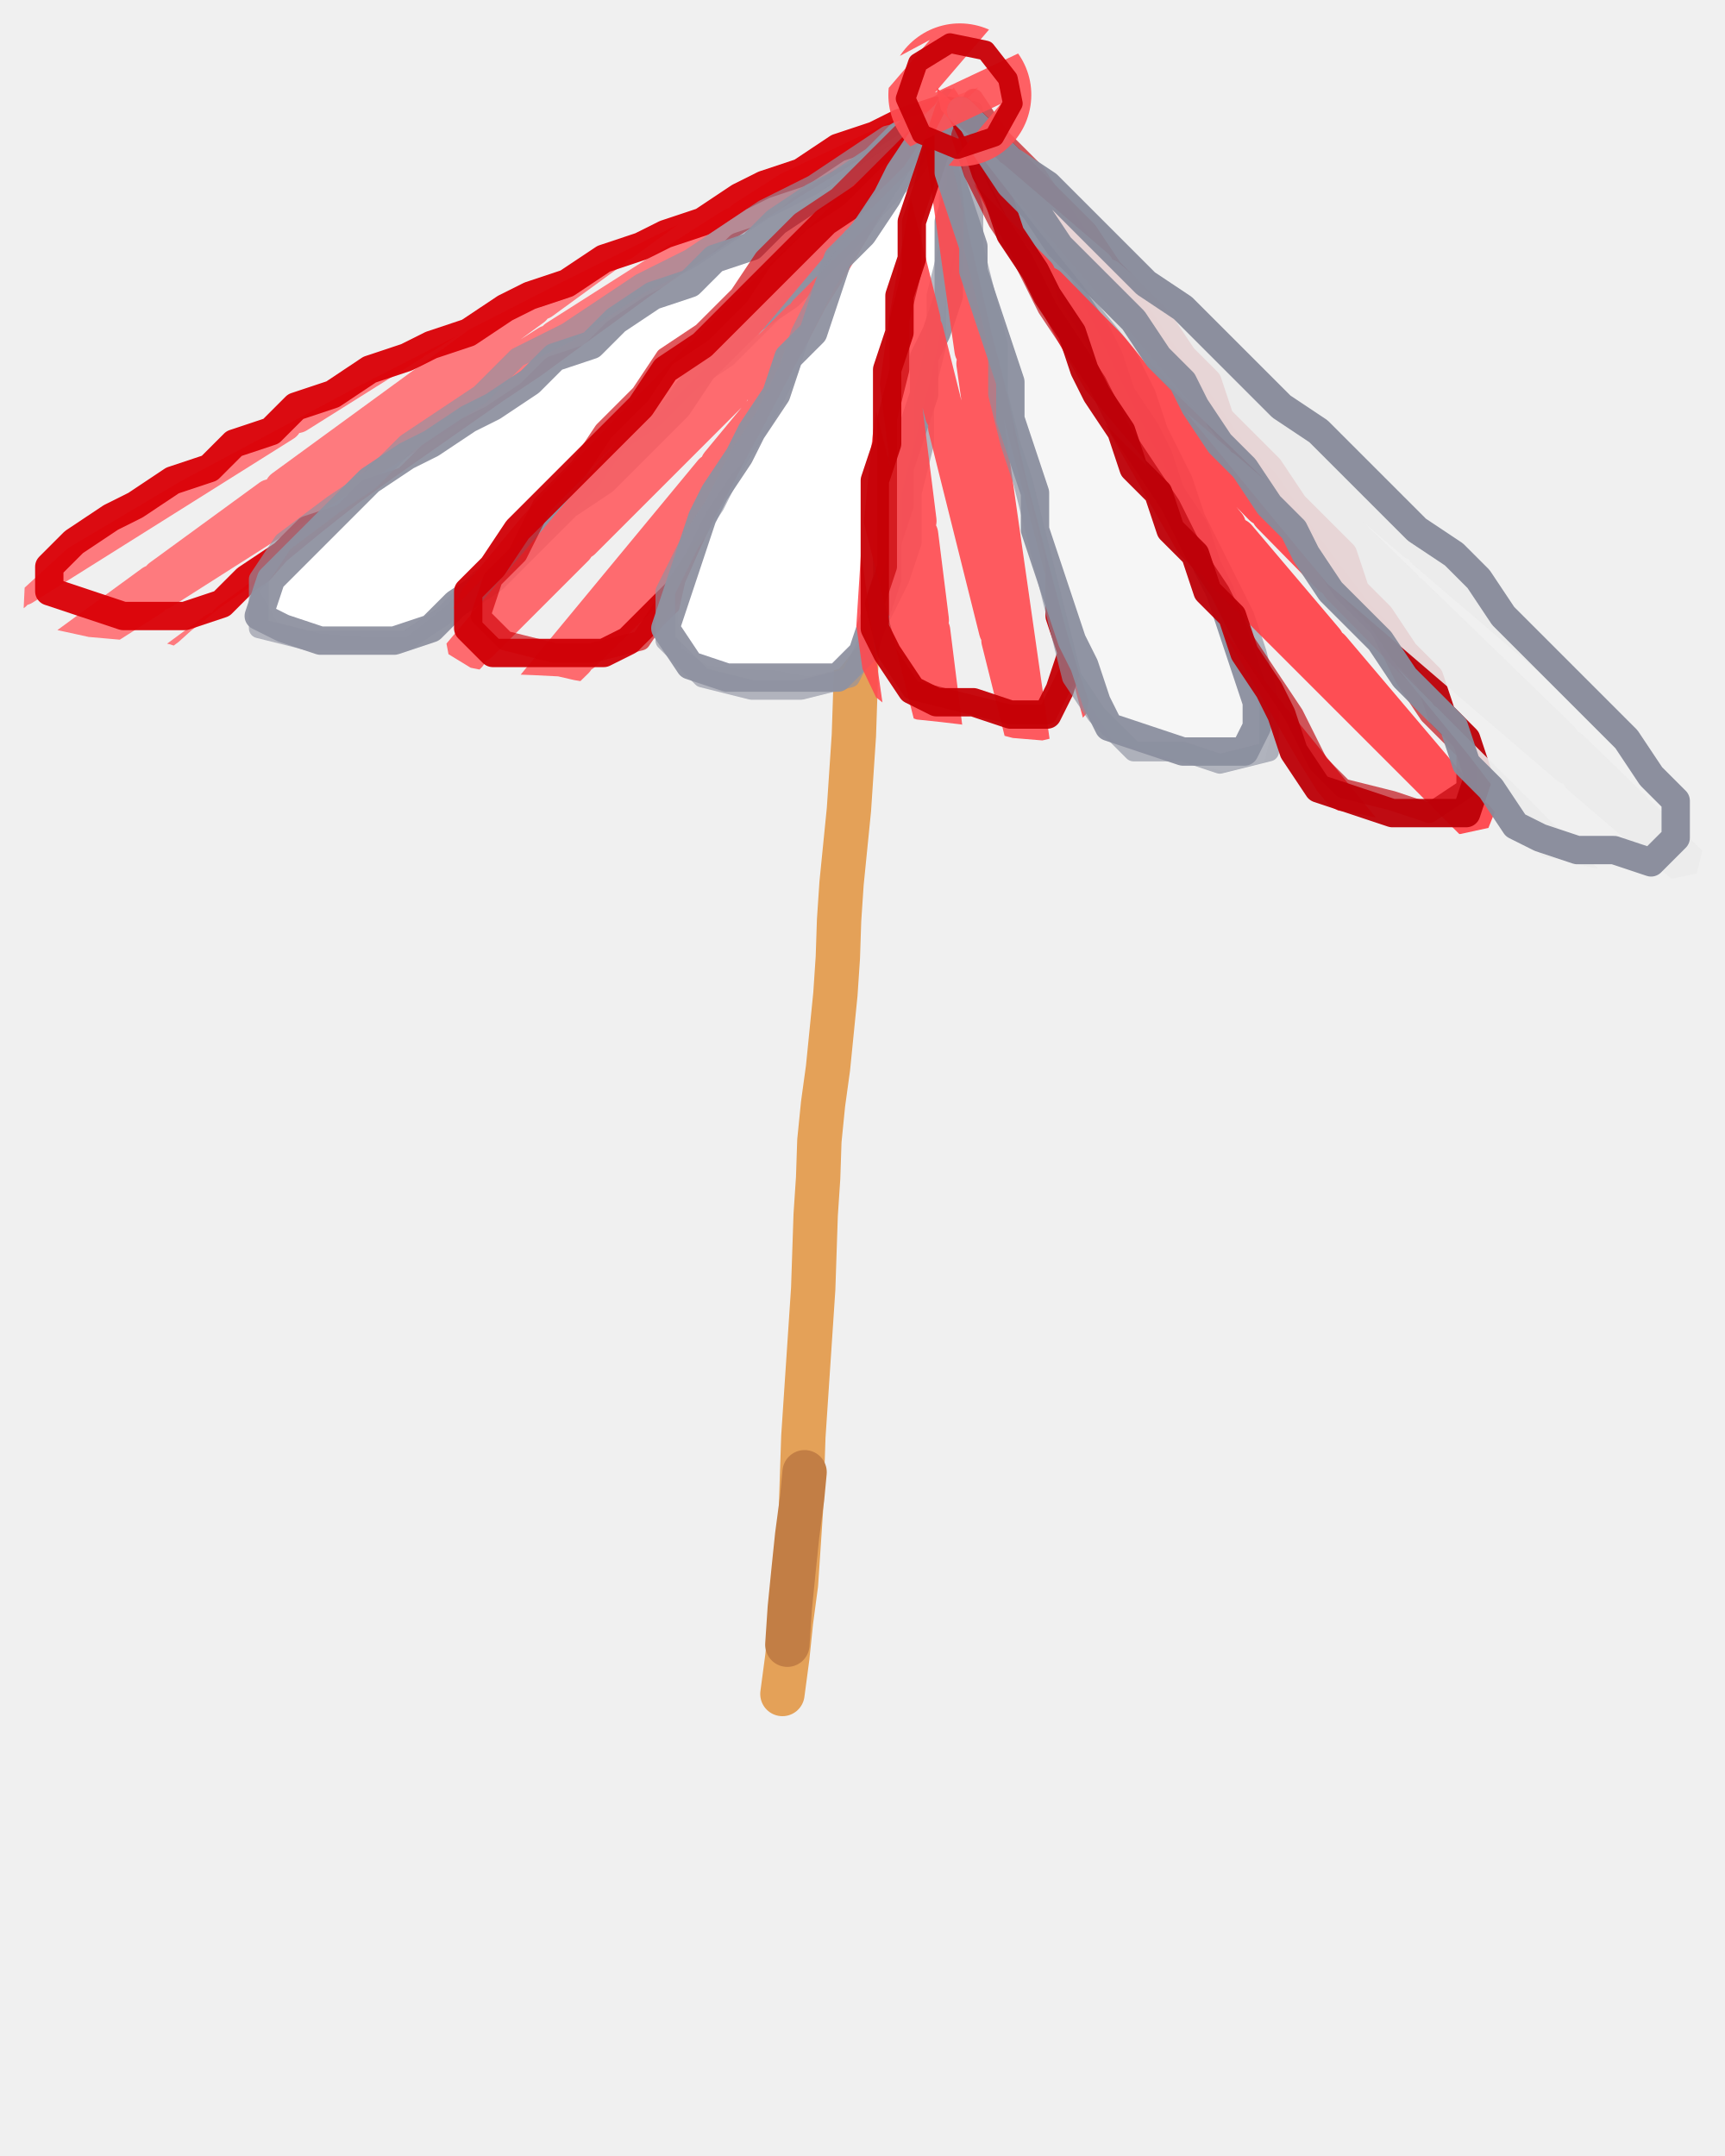
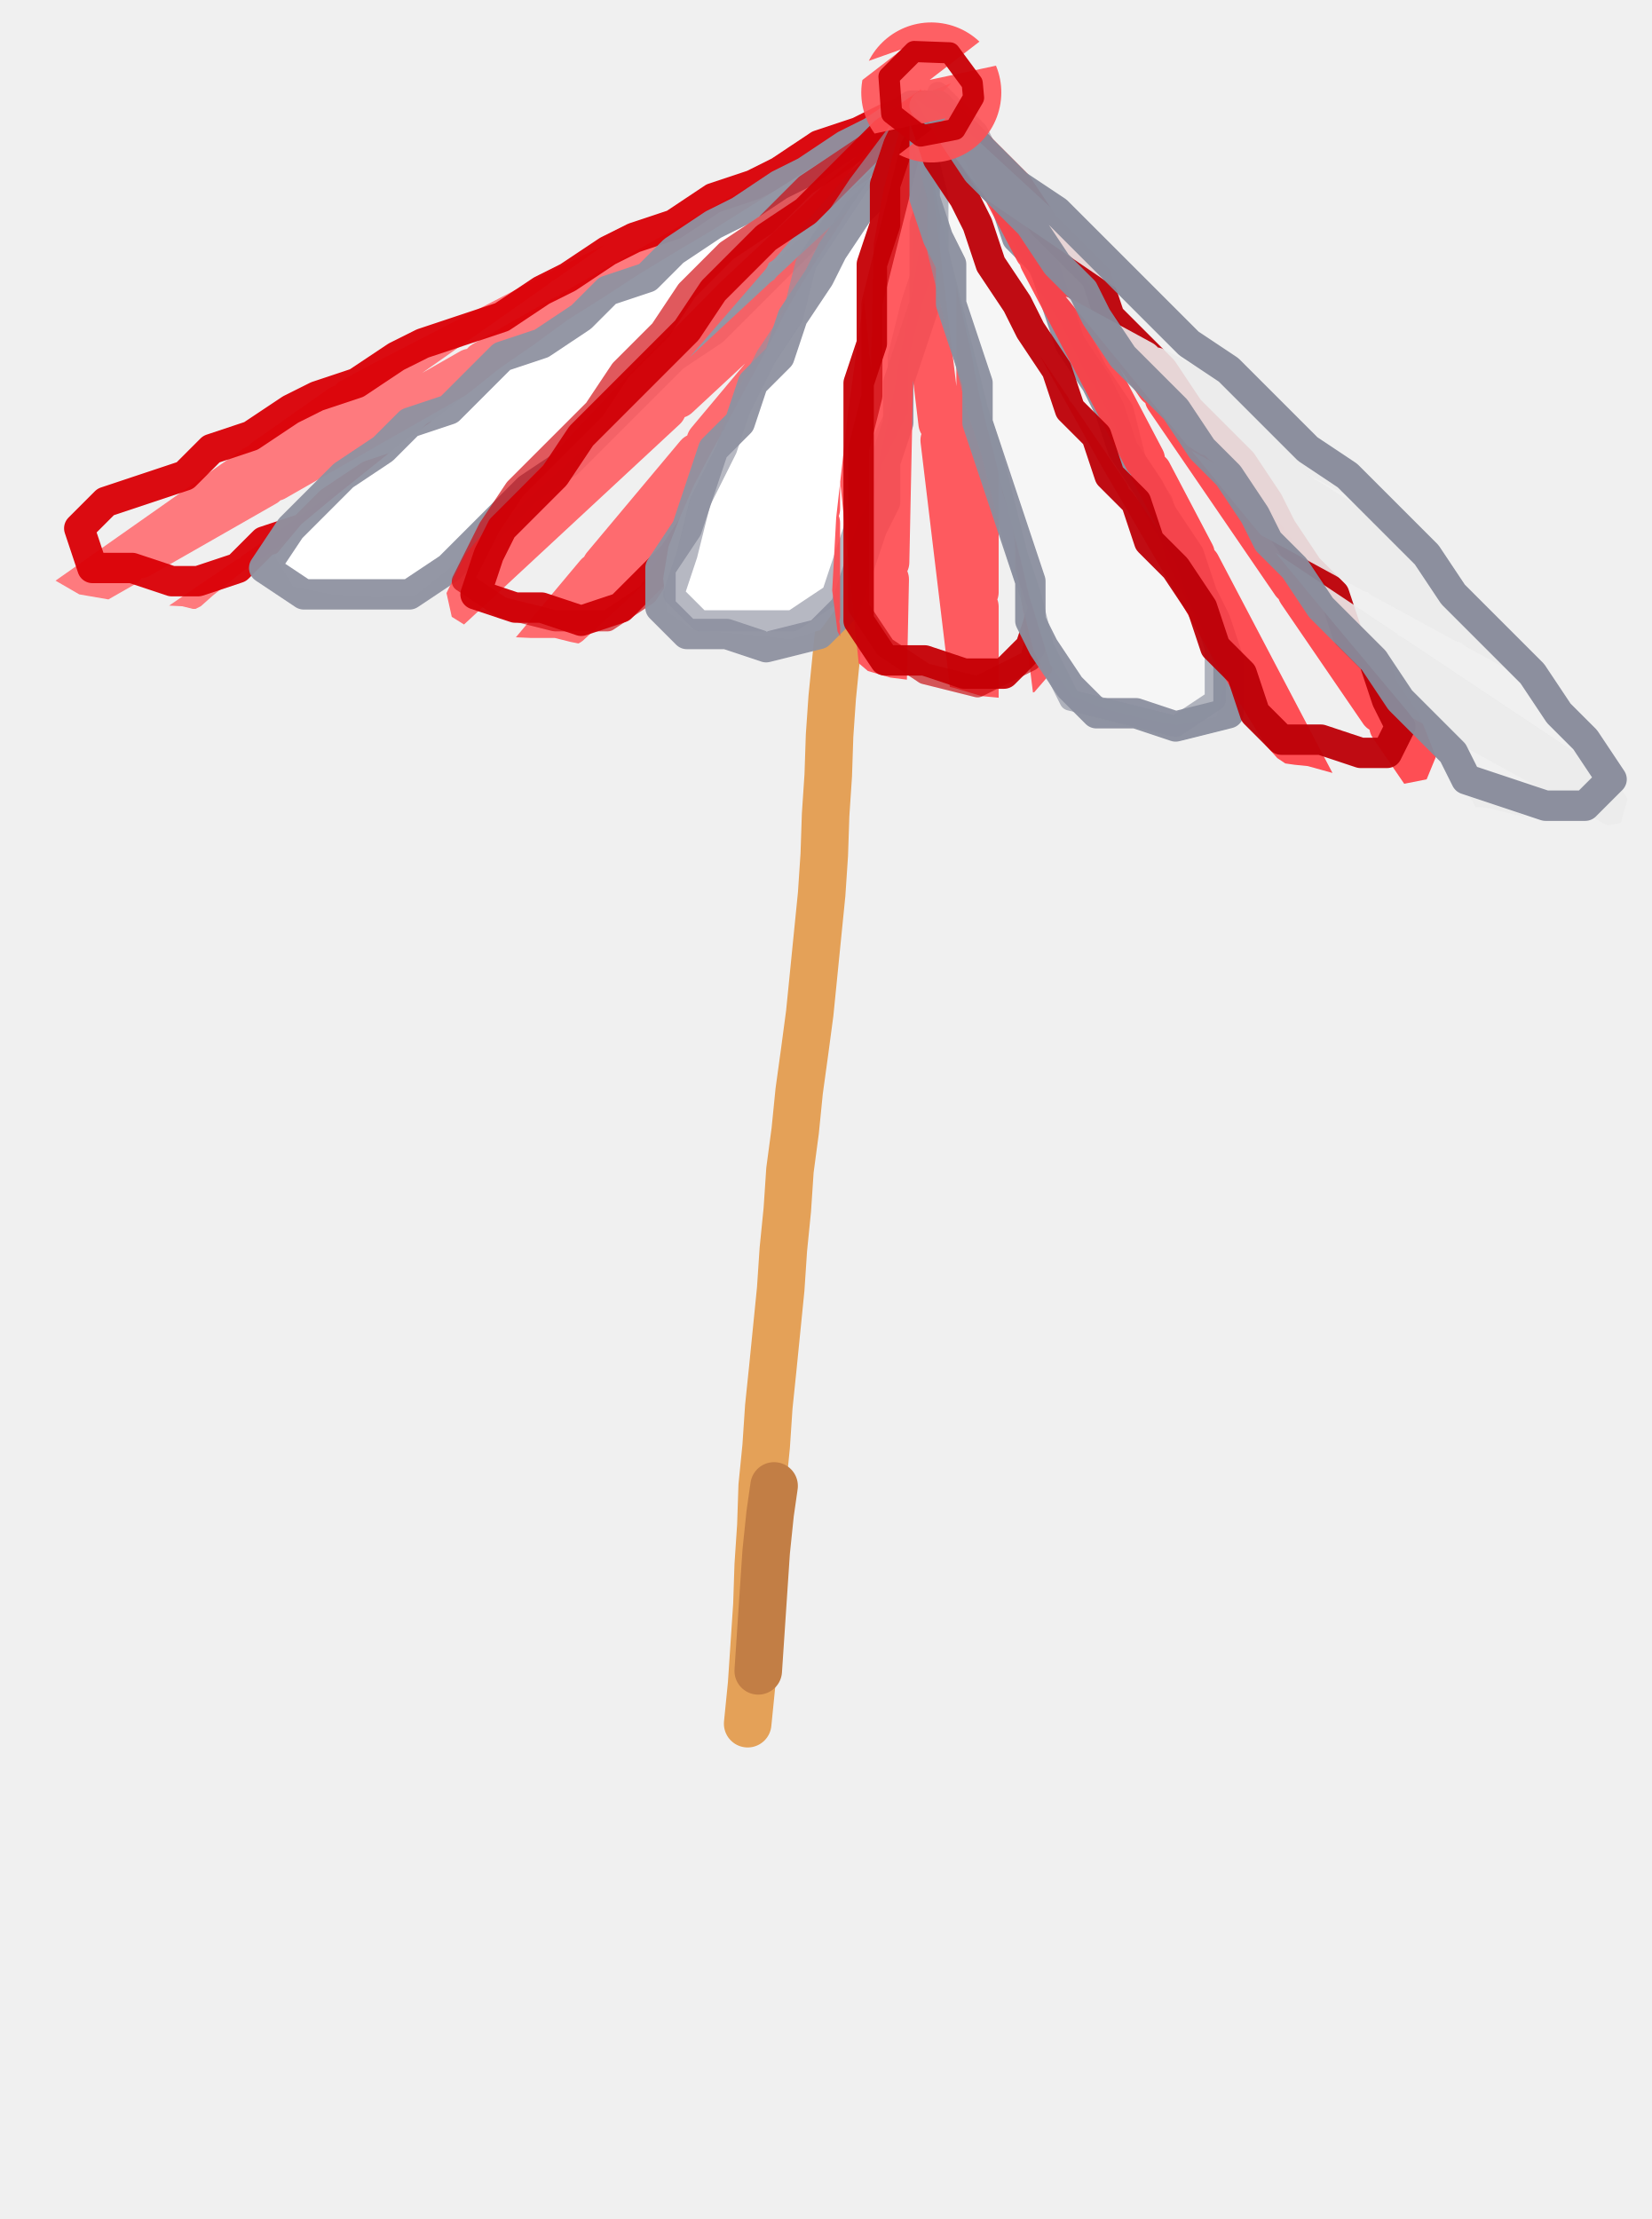
- <svg xmlns="http://www.w3.org/2000/svg" viewBox="0 0 140 175" width="140" height="175">
+ <svg xmlns="http://www.w3.org/2000/svg" viewBox="0 0 125 168" width="125" height="168">
  <defs>
    <clipPath id="k1">
-       <path d="M79.4,7.1L76.9,9.6 68.3,15.7 56.1,24 42.7,32.8 30.6,40.7 22.3,46.2 17.9,49.3 15.5,51.2 14.5,52.1 14.1,52.4 13.8,52.3 12.9,52.1 10.6,52 7.2,51.7 4,51 1.9,49.8 2,47.7 5.5,44.5 14.6,39.1 29,31.4 45.6,22.9 61.5,15 73.7,9.2Z" />
+       <path d="M72,6.3L69.9,8.5 62.3,13.9 51.6,21.1 39.8,28.9 29.3,35.9 22,40.7 18.2,43.4 16.1,45.1 15.2,45.9 14.8,46.1 14.6,46.1 13.8,45.9 11.8,45.8 8.9,45.5 6,45 4.1,43.9 4.3,42 7.3,39.2 15.3,34.5 27.9,27.7 42.4,20.2 56.3,13.3 67.1,8.2Z" />
    </clipPath>
    <clipPath id="k2">
-       <path d="M79.4,7.1L79,9.8 75.6,16.4 70.4,25.4 64.5,35 59,43.5 55,49.4 52.5,52.6 50.6,54.4 49.1,55.3 47.8,55.4 46.6,55.2 45.3,54.9 43.3,54.8 40.7,54.7 38.2,54.2 36.4,53.1 36,51 37.6,47.7 42.4,41.9 50.3,33.6 59.5,24.3 68.5,15.7 75.7,9.5Z" />
+       <path d="M72,6.3L71.7,8.7 68.7,14.5 64.1,22.4 58.9,30.8 54,38.3 50.5,43.5 48.3,46.3 46.7,47.9 45.3,48.6 44.2,48.8 43.2,48.6 42,48.3 40.2,48.3 38,48.2 35.8,47.7 34.2,46.7 33.8,44.9 35.2,42 39.5,36.9 46.4,29.6 54.5,21.4 62.5,13.9 68.8,8.4Z" />
    </clipPath>
    <clipPath id="k3">
-       <path d="M77.4,7.1L79.4,10.2 81.7,17.7 84.2,27.8 86.4,38.5 88,48 88.7,54.5 88.2,57.9 86.7,59.6 84.6,60.1 82.2,59.9 79.9,59.3 78,58.8 76.3,58.6 74.4,58.4 72.6,57.8 71.1,56.6 70,54.3 69.5,50.8 69.9,44.5 70.8,35.5 72.2,25.5 73.9,16.2 75.7,9.5Z" />
+       <path d="M70,6.3L71.8,9.1 73.9,15.7 76.1,24.5 78.1,33.9 79.5,42.3 80.1,47.9 79.6,50.9 78.3,52.4 76.4,52.9 74.3,52.7 72.3,52.1 70.6,51.7 69,51.5 67.4,51.3 65.7,50.8 64.4,49.7 63.4,47.8 63,44.7 63.3,39.2 64.2,31.2 65.4,22.5 66.9,14.3 68.5,8.4Z" />
    </clipPath>
    <clipPath id="k4">
-       <path d="M76,7.1L79.9,10.7 87.4,19.3 97,30.8 106.7,43.1 115,54.1 120.1,61.5 121.6,65.2 120.8,67.2 118.5,67.7 115.6,67.3 112.6,66.6 110.5,66.1 109.4,65.9 108.6,65.8 107.9,65.4 106.9,64.2 105.4,61.8 103.1,57.8 98.9,50.6 92.9,40.1 86.3,28.5 80.5,17.8 76.6,10Z" />
+       <path d="M68.6,6.3L72,9.4 78.7,17 87,27.1 95.6,37.9 102.9,47.5 107.4,54 108.7,57.3 108,59 106,59.4 103.4,59.1 100.8,58.5 99,58 98,57.9 97.3,57.8 96.7,57.4 95.8,56.4 94.5,54.3 92.4,50.8 88.7,44.4 83.4,35.3 77.7,25.1 72.6,15.7 69.2,8.8Z" />
    </clipPath>
    <clipPath id="k5">
-       <path d="M76,7.1L80.8,10.9 90.9,20 103.8,32.3 117.2,45.4 128.7,57.1 135.8,64.9 138.2,68.9 137.7,70.9 135.3,71.4 132,71 128.7,70.3 126.4,69.7 125.5,69.6 125.2,69.5 124.9,69.2 124.2,67.9 122.4,65.5 119.2,61.3 112.9,53.6 103.6,42.4 93.4,30 84.1,18.5 77.7,10.2Z" />
+       <path d="M68.6,6.3L72.9,9.6 81.7,17.7 93,28.4 104.7,39.9 114.8,50.1 121.1,57 123.2,60.5 122.7,62.3 120.6,62.7 117.7,62.4 114.8,61.7 112.8,61.2 112,61.1 111.7,61.1 111.5,60.7 110.8,59.7 109.3,57.5 106.5,53.8 100.9,47.1 92.8,37.3 83.9,26.4 75.7,16.4 70.1,9Z" />
    </clipPath>
    <clipPath id="k6">
-       <ellipse cx="77.9" cy="7.7" rx="5.8" ry="5.8" transform="rotate(9 77.9 7.7)" />
+       <ellipse cx="70.5" cy="7" rx="5.3" ry="5.3" transform="rotate(9 70.5 7)" />
    </clipPath>
  </defs>
-   <path d="M63.5,137.5L63.9,134.5 64.2,131.6 64.6,128.6 64.8,125.6 65,122.6 65.1,119.6 65.2,116.6 65.4,113.6 65.6,110.6 65.8,107.6 66,104.6 66.1,101.6 66.2,98.6 66.4,95.6 66.5,92.6 66.8,89.6 67.2,86.7 67.5,83.7 67.8,80.7 68,77.7 68.1,74.7 68.3,71.7 68.6,68.7 68.9,65.7 69.1,62.7 69.3,59.7 69.4,56.7 69.5,53.7 69.6,50.7 69.6,49.5" fill="none" stroke="#E4A158" stroke-width="3.6" stroke-linecap="round" stroke-linejoin="round" />
-   <path d="M63.9,133.5L64.1,130.5 64.4,127.5 64.7,124.6 65.1,121.6 65.3,119.5" fill="none" stroke="#C27E45" stroke-width="3.6" stroke-linecap="round" stroke-linejoin="round" />
+   <path d="M56.6,130.5L56.9,127.5 57.1,124.5 57.3,121.5 57.4,118.5 57.6,115.5 57.7,112.5 58,109.5 58.2,106.5 58.5,103.6 58.8,100.6 59.1,97.6 59.3,94.6 59.6,91.6 59.8,88.6 60.2,85.6 60.5,82.6 60.9,79.7 61.3,76.7 61.6,73.7 61.9,70.7 62.2,67.7 62.4,64.7 62.5,61.7 62.7,58.7 62.8,55.7 63,52.8 63.3,49.8 63.6,46.8 63.9,43.8 64.1,42.5" fill="none" stroke="#E4A158" stroke-width="3.6" stroke-linecap="round" stroke-linejoin="round" />
+   <path d="M57.4,126.5L57.6,123.5 57.8,120.5 58,117.5 58.3,114.6 58.6,112.5" fill="none" stroke="#C27E45" stroke-width="3.6" stroke-linecap="round" stroke-linejoin="round" />
  <g clip-path="url(#k1)">
-     <path d="M-19,22L57,-27 -17,27 60,-21 -12,33 64,-14 -9,39 67,-10 -6,44 72,-5 -2,50 76,1 2,55 79,6 7,59 82,11 11,64 87,15 14,69 90,21 15,77 94,27 19,83 99,33 26,86 100,38" fill="none" stroke="#FF6D71" stroke-width="3.1" stroke-linecap="round" stroke-linejoin="round" stroke-opacity=".90" stroke-dasharray="17 1.1 7 .9 25 1.3 11 .8" stroke-dashoffset="11" />
+     <path d="M-13,18L56,-23 -13,24 60,-17 -8,30 63,-12 -4,35 66,-6 1,39 68,1 4,46 74,6 8,51 77,11 11,58 79,18 12,64 82,23 15,68 85,28 19,74 89,33 25,77" fill="none" stroke="#FF6D71" stroke-width="3.1" stroke-linecap="round" stroke-linejoin="round" stroke-opacity=".90" stroke-dasharray="17 1.1 7 .9 25 1.3 11 .8" stroke-dashoffset="4" />
  </g>
-   <path d="M78,9L75,11 73,12 70,14 68,15 65,17 63,19 60,20 58,22 55,24 53,25 50,27 48,29 45,30 43,32 40,34 38,35 35,37 33,39 30,40 28,42 25,43 23,45 20,47 18,49 15,50 13,50 10,50 7,49 4,48 4,46 6,44 9,42 11,41 14,39 17,38 19,36 22,35 24,33 27,32 30,30 33,29 35,28 38,27 41,25 43,24 46,23 49,21 52,20 54,19 57,18 60,16 62,15 65,14 68,12 71,11 73,10 76,9Z" fill="none" stroke="#DA0006" stroke-width="2.3" stroke-linecap="round" stroke-linejoin="round" opacity=".95" />
-   <path d="M77.9,8.9L75.9,12 73.3,14.6 70.7,17.2 68,19.6 65.3,22.1 62.7,24.6 60,27.2 57.4,29.7 54.8,32.3 52.1,34.8 49.4,37.2 46.7,39.6 43.9,42.1 41.2,44.5 38.5,47 35.8,49.5 33,51.7 29.5,51.7 25.9,51.4 22.5,50.5 21.1,48 23.3,45.5 26.1,43.2 29,40.9 31.9,38.8 34.9,36.7 37.9,34.6 40.9,32.5 43.9,30.5 46.9,28.3 49.8,26.2 52.8,24 55.8,21.9 58.8,19.9 61.9,17.9 65,15.9 68.1,14 71.2,12 74.3,10.1 77.6,8.5Z" fill="#FFFFFF" />
-   <path d="M78,9L76,11 74,13 72,16 70,18 68,20 66,22 64,24 61,26 59,28 57,30 55,33 53,35 51,37 49,39 46,41 44,43 42,45 40,47 37,49 35,51 32,52 29,52 26,52 23,51 21,50 22,47 24,45 26,43 28,41 30,39 33,37 35,36 38,34 40,33 43,31 45,29 48,28 50,26 53,24 56,23 58,21 61,20 63,18 66,16 68,15 71,13 73,11 76,10Z" fill="none" stroke="#8F92A1" stroke-width="2.3" stroke-linecap="round" stroke-linejoin="round" opacity=".95" />
-   <path d="M77,8L75,12 72,14 70,17 67,20 65,23 62,26 59,29 56,31 53,34 50,36 48,39 45,42 42,45 39,47 36,50 33,52 29,52 25,52 21,51 21,47 23,44 27,41 30,39 33,36 36,34 39,32 42,29 46,27 49,25 52,23 56,21 59,19 62,17 66,15 69,13 72,11 76,10Z" fill="none" stroke="#8F92A1" stroke-width="1.6" stroke-linecap="round" stroke-linejoin="round" opacity=".65" />
+   <path d="M70,8L68,10 66,12 63,14 61,15 58,17 56,19 53,20 51,22 48,24 46,25 44,27 41,29 38,30 36,32 33,33 31,35 28,36 25,38 23,40 20,41 18,43 15,44 13,44 10,43 7,43 6,40 8,38 11,37 14,36 16,34 19,33 22,31 24,30 27,29 30,27 32,26 35,25 38,24 41,22 43,21 46,19 48,18 51,17 54,15 57,14 59,13 62,11 65,10 67,9 70,8Z" fill="none" stroke="#DA0006" stroke-width="2.3" stroke-linecap="round" stroke-linejoin="round" opacity=".95" />
+   <path d="M70.1,7.9L68.4,10.5 66.1,12.7 63.9,14.9 61.5,17.1 59.2,19.3 56.9,21.5 54.7,23.7 52.4,25.9 50.2,28.2 47.9,30.4 45.6,32.7 43.3,34.8 40.9,36.9 38.6,39 36.2,41.1 33.8,43.2 31.4,45.1 28.4,45.2 25.2,45 22.2,44.4 20.8,42.1 22.8,39.7 25.2,37.7 27.7,35.7 30.2,33.7 32.8,31.8 35.3,29.9 37.8,27.9 40.4,26.1 43,24.2 45.7,22.5 48.3,20.8 51.1,19.1 53.8,17.5 56.5,15.8 59.2,14.1 61.9,12.4 64.6,10.7 67.3,9.1 70.2,7.8Z" fill="#FFFFFF" />
+   <path d="M70,8L69,10 66,13 64,15 62,17 60,19 58,21 56,23 54,25 51,27 49,29 47,31 45,33 43,35 40,37 38,39 36,41 34,43 31,45 29,45 26,45 23,45 20,43 22,40 24,38 26,36 29,34 31,32 34,31 36,29 38,27 41,26 44,24 46,22 49,21 51,19 54,17 56,16 59,14 61,13 64,11 66,10 69,8Z" fill="none" stroke="#8F92A1" stroke-width="2.3" stroke-linecap="round" stroke-linejoin="round" opacity=".95" />
  <g clip-path="url(#k2)">
-     <path d="M10,36L59,-12 16,40 63,-7 22,44 69,-3 28,47 73,2 32,52 79,4 36,55 83,8 40,60 87,14 45,66 92,18 52,68 98,22 54,76 104,27 60,79" fill="none" stroke="#FF5C61" stroke-width="3.2" stroke-linecap="round" stroke-linejoin="round" stroke-opacity=".90" stroke-dasharray="17 1.1 7 .9 25 1.3 11 .8" stroke-dashoffset="28" />
+     <path d="M12,30L55,-11 17,35 61,-5 22,40 66,-1 27,44 70,4 32,48 74,9 38,52 79,14 43,57 86,16 45,63 89,21 51,66 93,26 55,70" fill="none" stroke="#FF5C61" stroke-width="3.2" stroke-linecap="round" stroke-linejoin="round" stroke-opacity=".90" stroke-dasharray="17 1.1 7 .9 25 1.3 11 .8" stroke-dashoffset="0" />
  </g>
-   <path d="M78,9L77,12 76,15 75,17 73,20 72,23 70,25 69,28 67,30 66,33 64,35 62,38 61,40 59,43 57,45 55,48 53,50 51,52 49,53 46,53 43,53 40,53 38,51 38,48 40,46 42,43 44,41 46,39 48,37 50,35 52,33 54,30 57,28 59,26 61,24 63,22 65,20 67,18 70,16 72,14 74,12 76,10Z" fill="none" stroke="#D00006" stroke-width="2.3" stroke-linecap="round" stroke-linejoin="round" opacity=".95" />
-   <path d="M77,9L76,12 74,15 72,19 70,22 69,26 67,29 65,32 63,36 60,39 58,42 56,46 54,49 52,52 48,53 45,53 41,52 39,50 40,47 42,45 44,41 47,38 49,35 52,32 54,29 57,27 60,24 62,21 65,18 68,16 71,13 74,10 77,8Z" fill="none" stroke="#D00006" stroke-width="1.6" stroke-linecap="round" stroke-linejoin="round" opacity=".65" />
-   <path d="M78,8.7L78.6,11.5 78.3,14.3 77.9,17.1 77.5,19.8 77,22.6 76.6,25.3 76.1,28.1 75.5,30.8 74.8,33.5 74.2,36.2 73.5,38.9 72.8,41.6 72.2,44.4 71.5,47.1 70.8,49.7 69.8,52.2 68.1,54.3 65.6,54.9 62.9,54.4 60.1,54.3 57.4,54 55.3,52.6 55,50 55.6,47.3 56.7,44.8 57.9,42.2 59.2,39.8 60.5,37.3 61.8,34.9 63.1,32.4 64.4,29.9 65.7,27.5 67,25 68.5,22.6 69.9,20.2 71.3,17.8 72.8,15.5 74.3,13.1 75.8,10.8 77.7,8.8Z" fill="#FFFFFF" />
-   <path d="M78,9L78,12 78,15 77,18 77,21 77,24 76,27 75,29 75,32 74,35 73,38 73,41 72,44 72,47 71,50 70,53 68,55 65,55 62,55 59,55 56,54 54,51 55,48 56,45 57,42 58,40 60,37 61,35 63,32 64,29 66,27 67,24 68,21 70,19 72,16 73,14 75,11 77,9Z" fill="none" stroke="#8F92A1" stroke-width="2.3" stroke-linecap="round" stroke-linejoin="round" opacity=".95" />
-   <path d="M77,9L78,13 77,16 77,20 76,24 76,28 75,32 75,36 74,40 74,44 73,47 71,51 69,55 65,56 61,56 57,55 54,52 54,48 56,44 58,41 60,37 62,34 64,30 65,27 67,23 69,20 71,17 74,14 76,11Z" fill="none" stroke="#8F92A1" stroke-width="1.6" stroke-linecap="round" stroke-linejoin="round" opacity=".65" />
+   <path d="M70,8L70,11 68,14 67,16 66,19 64,22 63,24 61,27 59,29 58,32 56,34 55,37 53,39 51,42 49,44 47,46 44,47 41,46 39,46 36,45 37,42 38,40 40,38 42,36 44,33 46,31 48,29 50,27 52,25 54,22 56,20 58,18 61,16 63,14 65,12 67,10 70,8Z" fill="none" stroke="#D00006" stroke-width="2.3" stroke-linecap="round" stroke-linejoin="round" opacity=".95" />
+   <path d="M70,8L69,12 67,15 65,18 63,22 62,25 60,29 58,32 55,35 53,38 51,42 49,45 46,47 42,47 38,46 35,44 37,40 39,37 42,34 45,31 47,28 50,25 52,22 55,19 58,17 61,14 64,12 67,10Z" fill="none" stroke="#D00006" stroke-width="1.6" stroke-linecap="round" stroke-linejoin="round" opacity=".65" />
+   <path d="M70.2,8L70.8,10.4 70.6,12.8 70.3,15.2 69.8,17.6 69.4,20 69,22.3 68.6,24.7 68.1,27.1 67.7,29.5 67.2,31.9 66.7,34.2 66.1,36.6 65.5,38.9 64.9,41.3 64.4,43.6 63.5,45.8 62.1,47.7 59.8,48.4 57.4,48.1 55,47.9 52.5,47.7 50.5,46.3 50.2,43.8 50.6,41.4 51.5,39.1 52.5,36.8 53.6,34.7 54.8,32.5 55.9,30.4 57.1,28.2 58.2,26.1 59.3,23.9 60.5,21.8 61.8,19.7 63.1,17.7 64.4,15.6 65.8,13.6 67.1,11.6 68.5,9.6 70.2,7.9Z" fill="#FFFFFF" />
+   <path d="M71,8L71,11 71,14 70,17 70,20 70,23 69,26 68,29 68,32 67,35 67,38 66,40 65,43 64,46 62,48 58,49 55,48 52,48 50,46 50,43 52,40 53,37 54,34 56,32 57,29 59,27 60,24 62,21 63,19 65,16 67,14 68,11 70,9Z" fill="none" stroke="#8F92A1" stroke-width="2.3" stroke-linecap="round" stroke-linejoin="round" opacity=".95" />
+   <path d="M70,8L70,12 70,16 70,20 69,23 68,27 68,31 66,35 65,39 64,42 63,45 60,47 57,47 53,47 51,45 52,42 53,38 55,34 56,31 58,27 60,24 61,20 63,17 65,14 68,10Z" fill="none" stroke="#8F92A1" stroke-width="1.6" stroke-linecap="round" stroke-linejoin="round" opacity=".65" />
  <g clip-path="url(#k3)">
-     <path d="M87,1L96,61 82,4 90,60 76,7 84,63 70,7 77,63 63,8 71,64" fill="none" stroke="#FF4A4F" stroke-width="3.2" stroke-linecap="round" stroke-linejoin="round" stroke-opacity=".90" stroke-dasharray="17 1.1 7 .9 25 1.3 11 .8" stroke-dashoffset="21" />
+     <path d="M80,6L80,54 74,5 74,56 68,6 67,54 62,5 62,56" fill="none" stroke="#FF4A4F" stroke-width="3.2" stroke-linecap="round" stroke-linejoin="round" stroke-opacity=".90" stroke-dasharray="17 1.1 7 .9 25 1.3 11 .8" stroke-dashoffset="8" />
  </g>
-   <path d="M77,9L79,12 79,14 80,17 81,20 82,23 83,26 83,29 84,32 84,35 85,38 85,41 86,44 86,47 86,50 87,53 86,56 85,58 82,58 79,57 76,57 74,56 72,53 71,51 71,48 71,45 71,42 71,39 72,36 72,33 72,30 73,27 73,24 74,21 74,18 75,15 76,12 77,9Z" fill="none" stroke="#C50005" stroke-width="2.3" stroke-linecap="round" stroke-linejoin="round" opacity=".95" />
-   <path d="M77,9L79,13 80,16 81,20 81,24 82,28 83,31 83,35 84,39 85,43 86,47 86,51 87,54 85,58 82,58 78,57 74,56 72,53 71,49 72,46 72,42 72,38 72,34 73,30 73,26 74,22 74,18 75,15 76,11Z" fill="none" stroke="#C50005" stroke-width="1.6" stroke-linecap="round" stroke-linejoin="round" opacity=".65" />
-   <path d="M77.8,8.7L79.9,11.1 81.7,13.6 83.4,16.3 85,19 86.5,21.7 87.9,24.5 89.3,27.3 90.6,30.1 92,32.9 93.4,35.7 94.9,38.5 96.3,41.3 97.6,44.1 99,46.9 100.3,49.8 101.5,52.7 102.7,55.6 103.4,58.7 102.6,61.9 99.3,62.6 96.2,61.9 93.2,61.1 90.2,60 88.5,57.3 87.5,54.4 86.6,51.4 85.8,48.4 85,45.4 84.2,42.3 83.4,39.3 82.7,36.3 82,33.2 81.3,30.2 80.5,27.2 79.8,24.1 79.1,21.1 78.4,18 78,14.9 77.6,11.9 78.1,8.8Z" fill="#F6F6F6" />
-   <path d="M78,9L80,11 81,14 82,16 84,19 86,21 87,24 89,27 90,29 91,32 93,35 94,37 95,40 97,43 98,46 99,48 100,51 101,54 102,57 102,59 101,61 99,61 96,61 93,60 90,59 89,57 88,54 87,52 86,49 85,46 84,43 84,40 83,37 82,34 82,31 81,28 80,25 79,22 79,20 78,17 77,14 77,11Z" fill="none" stroke="#8B8F9E" stroke-width="2.3" stroke-linecap="round" stroke-linejoin="round" opacity=".95" />
-   <path d="M78,9L81,12 83,15 85,18 87,21 89,25 91,28 93,32 94,35 96,39 97,42 99,46 101,50 102,53 103,57 103,61 99,62 96,61 92,61 89,58 87,55 86,51 85,47 84,43 83,39 82,36 81,32 81,28 80,24 79,20 79,17 78,13 79,9Z" fill="none" stroke="#8B8F9E" stroke-width="1.6" stroke-linecap="round" stroke-linejoin="round" opacity=".65" />
+   <path d="M70,8L71,11 72,14 73,17 74,19 74,22 75,25 76,28 76,31 77,34 77,37 78,40 78,43 79,46 78,49 76,51 73,51 70,50 67,50 65,47 65,44 65,41 65,38 65,35 65,32 65,29 66,26 66,23 66,20 67,17 67,14 68,11 69,9Z" fill="none" stroke="#C50005" stroke-width="2.3" stroke-linecap="round" stroke-linejoin="round" opacity=".95" />
+   <path d="M71,8L73,11 74,15 75,19 76,23 77,27 77,30 78,34 78,38 79,42 79,46 78,50 74,52 70,51 67,49 65,46 65,42 65,38 65,34 66,30 66,26 66,23 67,19 68,15 69,11Z" fill="none" stroke="#C50005" stroke-width="1.6" stroke-linecap="round" stroke-linejoin="round" opacity=".65" />
+   <path d="M70.4,8L72.2,10 73.7,12.3 75,14.7 76.4,17 77.7,19.4 78.9,21.8 80.2,24.2 81.5,26.6 82.8,29 84,31.4 85.3,33.8 86.4,36.3 87.6,38.7 88.7,41.2 89.9,43.7 91,46.2 92.1,48.7 92.8,51.4 92.1,54.3 89.1,54.9 86.4,54.4 83.7,53.7 81.1,52.7 79.5,50.3 78.7,47.7 77.9,45.1 77.3,42.5 76.6,39.8 75.9,37.2 75.3,34.6 74.6,31.9 74,29.3 73.5,26.6 72.9,24 72.3,21.3 71.7,18.7 71.1,16 70.6,13.4 70.2,10.7 70.4,8Z" fill="#F6F6F6" />
+   <path d="M71,8L73,10 74,13 76,15 77,18 79,20 80,23 81,26 83,29 84,31 85,34 87,37 88,39 90,42 91,45 92,47 93,50 93,54 89,55 86,54 83,54 81,52 79,49 78,47 78,44 77,41 76,38 75,35 74,32 74,29 73,26 72,23 72,20 71,18 70,15 70,12 70,9Z" fill="none" stroke="#8B8F9E" stroke-width="2.3" stroke-linecap="round" stroke-linejoin="round" opacity=".95" />
+   <path d="M71,7L74,10 76,14 77,17 79,21 81,24 83,28 85,31 86,35 88,38 89,42 91,46 92,49 92,53 89,55 85,54 81,53 79,49 78,45 77,42 76,38 75,34 74,31 73,27 72,23 71,19 71,15 70,11Z" fill="none" stroke="#8B8F9E" stroke-width="1.6" stroke-linecap="round" stroke-linejoin="round" opacity=".65" />
  <g clip-path="url(#k4)">
-     <path d="M100,-16L150,44 95,-13 143,47 90,-8 139,51 86,-3 136,57 81,1 129,59 76,6 127,66 71,9 121,68 67,14 115,73 61,19 110,78 57,24 106,84 51,27 101,88 48,34 96,93" fill="none" stroke="#FF3C43" stroke-width="3.2" stroke-linecap="round" stroke-linejoin="round" stroke-opacity=".90" stroke-dasharray="17 1.1 7 .9 25 1.3 11 .8" stroke-dashoffset="40" />
+     <path d="M98,-11L130,47 93,-9 125,49 89,-5 121,54 84,-1 113,56 76,-1 110,62 71,5 102,64 64,8 96,68 59,13 89,70 51,14 84,74 46,18 79,79" fill="none" stroke="#FF3C43" stroke-width="3.1" stroke-linecap="round" stroke-linejoin="round" stroke-opacity=".90" stroke-dasharray="17 1.1 7 .9 25 1.3 11 .8" stroke-dashoffset="18" />
  </g>
-   <path d="M78,9L80,11 82,13 84,15 86,17 88,19 90,22 92,24 94,26 96,29 98,31 99,34 101,36 103,38 105,41 107,43 109,45 110,48 112,50 114,53 116,55 117,58 119,60 120,63 119,66 116,66 113,66 110,65 107,64 105,61 104,58 103,56 101,53 100,50 98,48 97,45 95,43 94,40 92,38 91,35 89,32 88,30 87,27 85,24 84,22 82,19 81,16 80,14 79,11Z" fill="none" stroke="#BD0007" stroke-width="2.3" stroke-linecap="round" stroke-linejoin="round" opacity=".95" />
-   <path d="M79,8L81,11 84,14 86,17 88,20 91,23 93,26 95,29 98,33 100,36 103,39 105,42 107,45 109,48 112,51 114,55 116,58 119,61 119,64 116,66 113,65 109,64 107,62 105,58 103,55 101,52 99,48 97,45 95,41 93,38 91,35 89,31 87,28 85,25 83,21 81,18 79,14 78,11Z" fill="none" stroke="#BD0007" stroke-width="1.6" stroke-linecap="round" stroke-linejoin="round" opacity=".65" />
+   <path d="M70,8L73,10 75,12 77,14 79,17 81,19 83,21 84,24 86,26 88,28 90,31 92,33 94,35 96,38 97,40 99,43 101,45 102,48 104,50 105,53 106,55 105,57 103,57 100,56 97,56 95,54 94,51 92,49 91,46 89,43 87,41 86,38 84,36 83,33 81,31 80,28 78,25 77,23 75,20 74,17 73,15 71,12 70,9Z" fill="none" stroke="#BD0007" stroke-width="2.3" stroke-linecap="round" stroke-linejoin="round" opacity=".95" />
  <g clip-path="url(#k5)">
-     <path d="M104,-24L168,39 100,-19 164,44 95,-17 160,48 91,-12 157,54 86,-6 152,60 83,1 146,62 77,3 143,68 74,9 140,73 70,13 133,76 66,18 130,81 63,23 125,85 58,27 123,91 52,30 117,94 49,36 113,100 43,39 108,104" fill="none" stroke="#EBEBEB" stroke-width="3.1" stroke-linecap="round" stroke-linejoin="round" stroke-opacity=".90" stroke-dasharray="17 1.1 7 .9 25 1.3 11 .8" stroke-dashoffset="13" />
+     <path d="M83,-17L147,24 80,-12 144,29 75,-9 142,35 74,-2 139,41 68,3 134,46 67,8 130,51 62,14 129,57 61,20 124,62 55,24 122,68 52,30 116,72 49,36 114,78 46,40 112,83 44,46 109,89" fill="none" stroke="#EBEBEB" stroke-width="3.1" stroke-linecap="round" stroke-linejoin="round" stroke-opacity=".90" stroke-dasharray="17 1.1 7 .9 25 1.3 11 .8" stroke-dashoffset="11" />
  </g>
-   <path d="M78,9L80,11 82,13 85,15 87,17 89,19 91,21 93,23 96,25 98,27 100,29 102,31 104,33 107,35 109,37 111,39 113,41 115,43 118,45 120,47 122,50 124,52 126,54 128,56 130,58 132,60 134,63 136,65 136,68 134,70 131,69 128,69 125,68 123,67 121,64 119,62 118,59 116,57 114,55 112,52 110,50 108,48 106,45 105,43 103,41 101,38 99,36 97,33 96,31 94,29 92,26 90,24 88,22 86,20 84,17 82,15 80,12 79,10Z" fill="none" stroke="#878B9A" stroke-width="2.3" stroke-linecap="round" stroke-linejoin="round" opacity=".95" />
+   <path d="M70,8L73,10 75,12 77,14 80,16 82,18 84,20 86,22 88,24 90,26 93,28 95,30 97,32 99,34 102,36 104,38 106,40 108,42 110,45 112,47 114,49 116,51 118,54 120,56 122,59 120,61 117,61 114,60 111,59 110,57 108,55 106,53 104,50 102,48 100,46 98,43 96,41 95,39 93,36 91,34 89,31 87,29 85,27 83,24 82,22 80,20 78,17 76,15 74,13 72,10 71,8Z" fill="none" stroke="#878B9A" stroke-width="2.3" stroke-linecap="round" stroke-linejoin="round" opacity=".95" />
  <g clip-path="url(#k6)">
-     <path d="M67,6L82,-2 70,12 87,4 76,17 89,11" fill="none" stroke="#FF5055" stroke-width="3.1" stroke-linecap="round" stroke-linejoin="round" stroke-opacity=".90" />
+     <path d="M60,5L77,-1 64,9 78,6 65,16 82,11" fill="none" stroke="#FF5055" stroke-width="3.1" stroke-linecap="round" stroke-linejoin="round" stroke-opacity=".90" />
  </g>
-   <path d="M82.2,8.4L80.7,11.1 77.7,12.1 74.8,10.9 73.5,8 74.5,5.1 77.1,3.5 80,4.1 81.8,6.4Z" fill="none" stroke="#C90006" stroke-width="1.6" stroke-linecap="round" stroke-linejoin="round" opacity=".95" />
+   <path d="M73.7,7.4L72.3,9.8 69.7,10.3 67.5,8.6 67.3,5.8 69.2,3.9 71.9,4 73.6,6.3Z" fill="none" stroke="#C90006" stroke-width="1.6" stroke-linecap="round" stroke-linejoin="round" opacity=".95" />
</svg>
